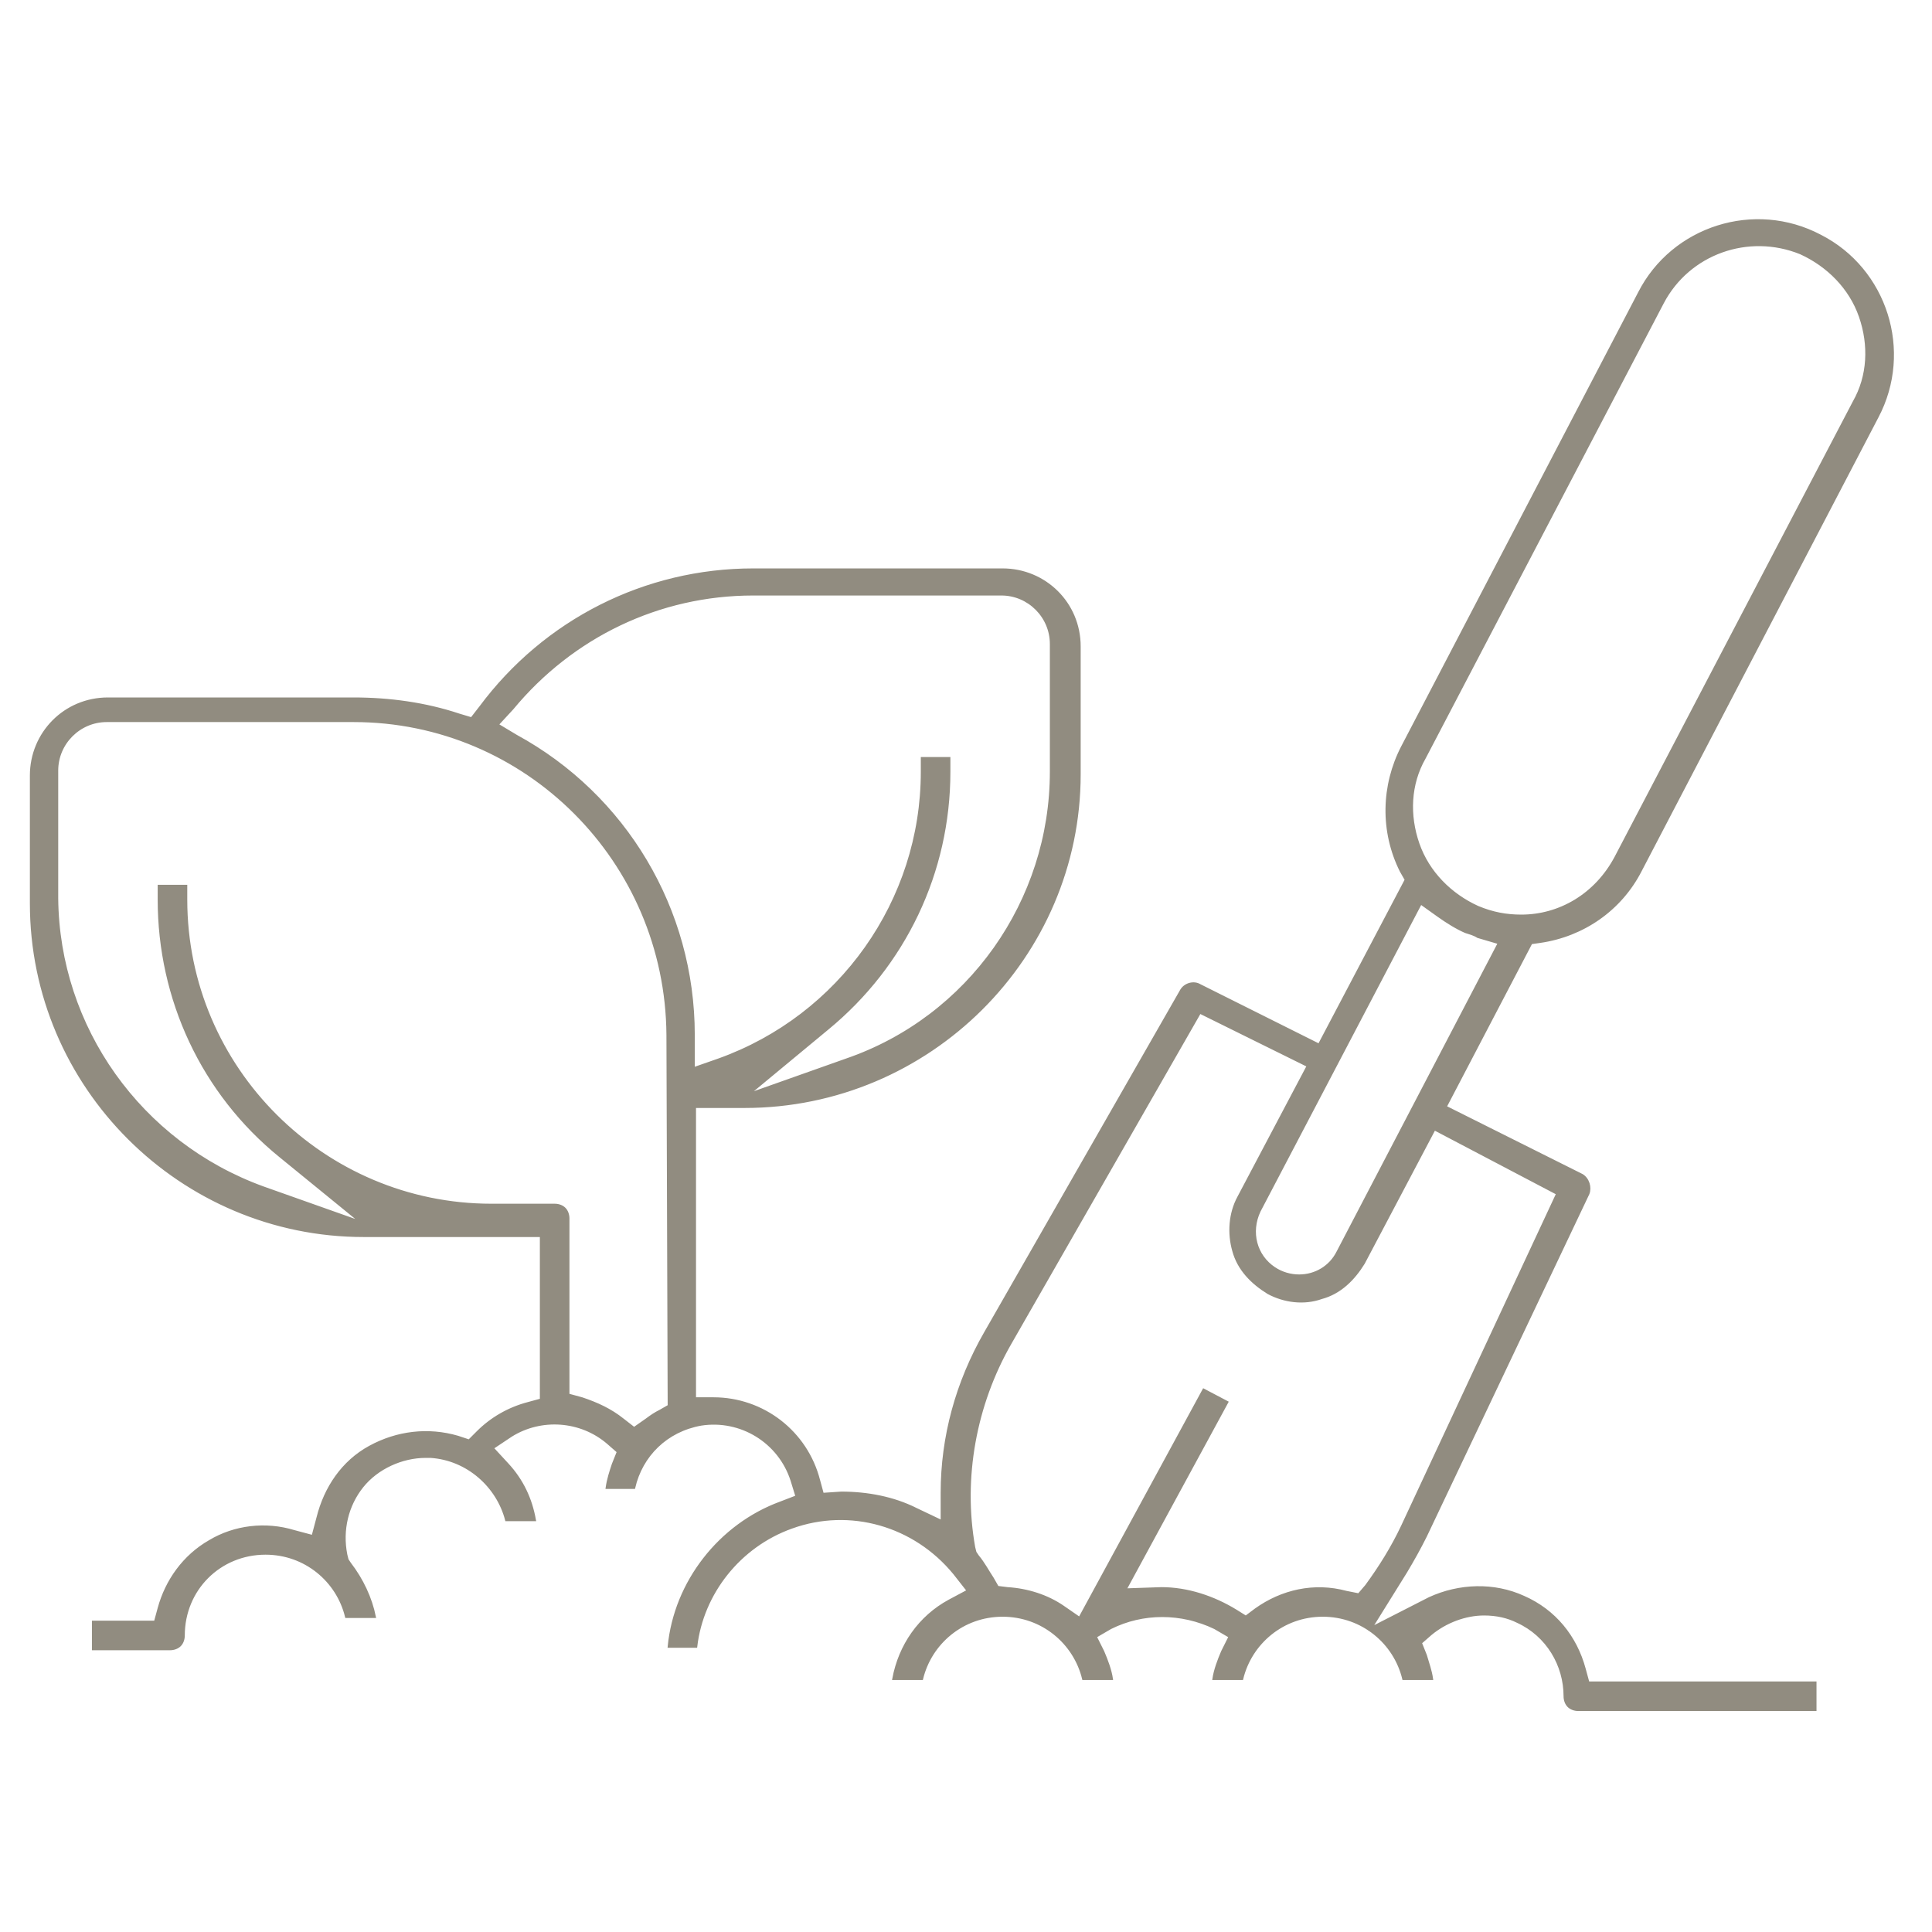
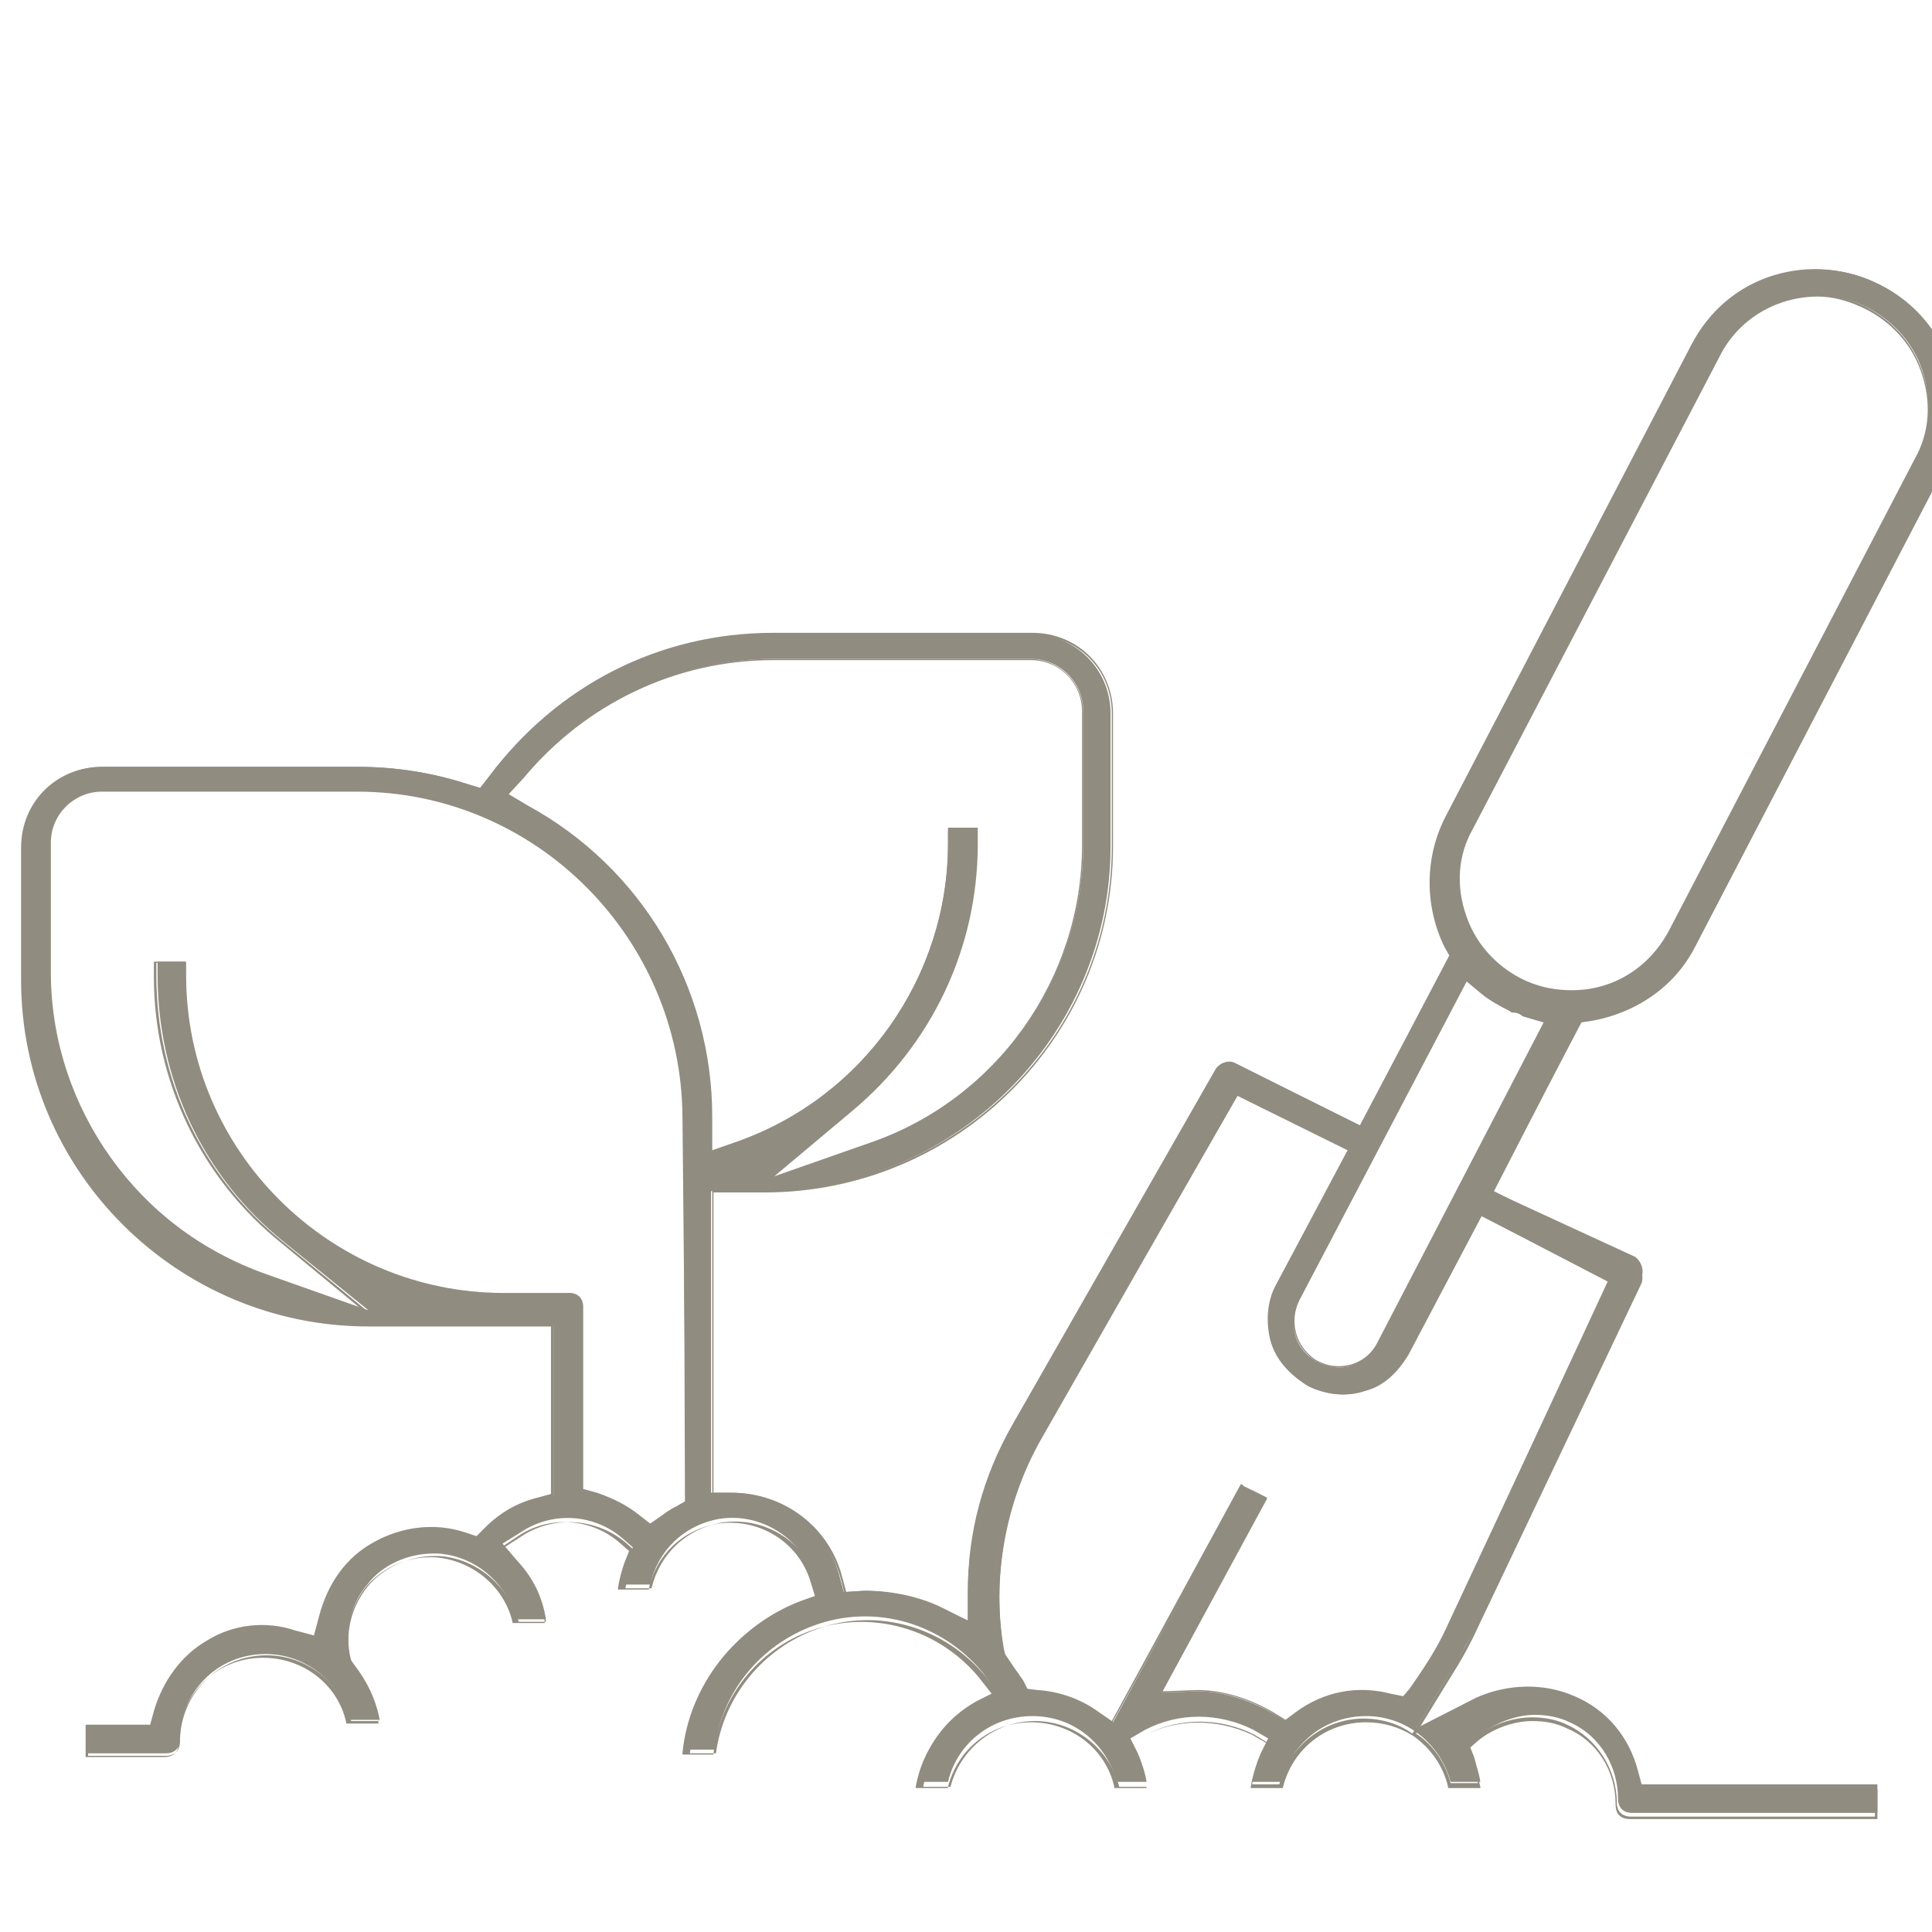
<svg xmlns="http://www.w3.org/2000/svg" version="1.1" id="Calque_1" x="0px" y="0px" viewBox="0 0 155.7 155.7" style="enable-background:new 0 0 155.7 155.7;" xml:space="preserve">
  <style type="text/css">
- 	.st0{fill:#918C80;stroke:#918C80;stroke-width:0.184;stroke-miterlimit:10;}
+ 	.st0{fill:#918C80;}
</style>
-   <path class="st0" d="M151.3,33.6c2.8-5.3,0.7-11.9-4.6-14.6c-5.3-2.8-11.9-0.7-14.6,4.6L113,60.2c-1.6,3.1-1.7,6.8-0.1,10l0.4,0.7  l-7,13.3l-9.6-4.8c-0.5-0.3-1.2-0.1-1.5,0.4l-15.8,27.6c-2.3,4-3.5,8.4-3.5,12.9v2.3l-2.1-1c-1.8-0.9-3.9-1.3-6-1.3l-1.5,0.1  l-0.3-1.1c-1-3.9-4.5-6.6-8.5-6.6h-1.5V89.2h4C74.9,89.2,87,77.1,87,62.4V52.1c0-3.5-2.8-6.2-6.2-6.2H60.8h-0.1  c-8.7,0-16.8,4.1-22,11.1l-0.7,0.9l-1-0.3c-2.7-0.9-5.6-1.3-8.5-1.3l0,0H8.7c-3.5,0-6.2,2.8-6.2,6.2v10.3  c0,14.8,12.1,26.8,26.8,26.8h14.3v13.2l-1.1,0.3c-1.5,0.4-2.9,1.2-4,2.3l-0.7,0.7l-0.9-0.3c-2.4-0.7-4.9-0.4-7.1,0.8  s-3.6,3.3-4.2,5.7l-0.4,1.5l-1.5-0.4c-2.3-0.7-4.8-0.4-6.8,0.8c-2.1,1.2-3.5,3.2-4.1,5.4l-0.3,1.1H7.5v2.2h6.2  c0.3,0,0.6-0.1,0.8-0.3c0.2-0.2,0.3-0.5,0.3-0.8c0-3.7,2.9-6.6,6.6-6.6c3.2,0,5.8,2.2,6.5,5.1h2.3c-0.3-1.5-1-3-2-4.3l-0.2-0.3  l-0.1-0.4c-0.4-2,0.1-4,1.3-5.5c1.2-1.5,3.2-2.4,5.1-2.4c0.1,0,0.2,0,0.4,0c3,0.2,5.4,2.4,6.1,5.1h2.3c-0.3-1.7-1-3.2-2.2-4.5  l-1.2-1.3l1.5-1c2.4-1.5,5.6-1.3,7.8,0.6l0.8,0.7l-0.4,1c-0.2,0.6-0.4,1.2-0.5,1.9h2.2c0.6-2.6,2.6-4.6,5.4-5.1  c3.2-0.5,6.3,1.4,7.3,4.5l0.4,1.3l-1.3,0.5c-4.9,1.8-8.5,6.4-9,11.6h2.2c0.5-4.3,3.5-8.1,7.7-9.6c4.7-1.7,9.9-0.2,13.1,3.7l1.1,1.4  l-1.5,0.8c-2.4,1.3-4,3.6-4.5,6.3h2.3c0.7-2.9,3.3-5.1,6.5-5.1s5.8,2.2,6.5,5.1h2.3c-0.1-0.7-0.4-1.5-0.7-2.2l-0.6-1.2l1.2-0.7  c2.6-1.3,5.7-1.3,8.4,0l1.2,0.7l-0.6,1.2c-0.3,0.7-0.6,1.5-0.7,2.2h2.3c0.7-2.9,3.3-5.1,6.5-5.1s5.8,2.2,6.5,5.1h2.3  c-0.1-0.7-0.3-1.2-0.5-1.9l-0.4-1l0.8-0.7c1.2-1,2.8-1.6,4.3-1.6c1,0,1.9,0.2,2.7,0.6c2.4,1.1,3.8,3.5,3.8,6c0,0.3,0.1,0.6,0.3,0.8  c0.2,0.2,0.5,0.3,0.8,0.3h19.1v-2.2h-18.3l-0.3-1.1c-0.7-2.6-2.4-4.7-4.9-5.8c-2.4-1.1-5.2-1-7.6,0.1l-4.7,2.4l2.8-4.5  c0.6-1,1.1-1.9,1.6-2.9L128,96.2c0.2-0.5,0-1.2-0.5-1.5l-11-5.5l6.9-13.2l0.7-0.1c3.5-0.5,6.5-2.6,8.1-5.7L151.3,33.6z M41.3,57.1  c4.8-5.8,11.8-9.2,19.4-9.2h0.1h19.9c2.2,0,4,1.8,4,4v10.3c0,10.4-6.6,19.8-16.5,23.2l-7.9,2.8l6.4-5.3c6.2-5.1,9.8-12.6,9.8-20.7  v-1.1h-2.2v1.1c0,10.4-6.6,19.7-16.4,23.2l-2,0.7v-2.7c0-10.1-5.5-19.3-14.3-24.1l-1.5-0.9L41.3,57.1z M53.9,113.3l-0.7,0.4  c-0.4,0.2-0.7,0.4-1.1,0.7l-1,0.7l-0.9-0.7c-1-0.8-2.1-1.3-3.3-1.7l-1.1-0.3V98.2c0-0.3-0.1-0.6-0.3-0.8c-0.2-0.2-0.5-0.3-0.8-0.3  h-5.1c-13.5,0-24.6-11-24.6-24.6v-1.1h-2.2v1.1c0,8,3.5,15.6,9.8,20.7l6.5,5.3l-7.9-2.8C11.3,92.1,4.7,82.8,4.6,72.4V62.1  c0-2.2,1.8-4,4-4h19.9c13.9,0,25.2,11.3,25.3,25.3L53.9,113.3L53.9,113.3z M125.5,96.2L113,123c-0.8,1.7-1.8,3.3-2.9,4.8l-0.6,0.7  l-1-0.2c-2.6-0.7-5.2-0.1-7.3,1.4l-0.8,0.6l-0.8-0.5c-1.8-1.1-3.9-1.8-6-1.8l0,0l-2.9,0.1l8.2-15.1l-1.9-1L87,130.4l-1.3-0.9  c-1.3-0.9-2.9-1.4-4.5-1.5l-0.8-0.1l-0.4-0.7c-0.4-0.6-0.7-1.2-1.2-1.8l-0.2-0.3l-0.1-0.4c-1-5.6,0.1-11.5,2.9-16.4l15.3-26.7  l8.7,4.3l-5.6,10.6c-0.7,1.3-0.8,2.9-0.4,4.3c0.4,1.5,1.5,2.6,2.8,3.4c1.3,0.7,2.9,0.9,4.3,0.4c1.5-0.4,2.6-1.5,3.4-2.8l5.7-10.8  L125.5,96.2z M107.8,100.9L107.8,100.9c-0.6,1.2-1.8,1.9-3.1,1.9c-0.7,0-1.4-0.2-2-0.6c-1.5-1-2-2.9-1.2-4.6l13-24.8l1.4,1  c0.7,0.5,1.5,1,2.2,1.3c0.3,0.1,0.7,0.2,1,0.4l1.7,0.5L107.8,100.9z M122.6,73.8c-1.2,0-2.3-0.2-3.5-0.7l0,0c-2.2-1-4-2.8-4.8-5.1  s-0.7-4.8,0.5-6.9l19.2-36.7c2.1-4,6.9-5.7,11.1-4c2.2,1,4,2.8,4.8,5.1s0.7,4.8-0.5,6.9l-19.2,36.7  C128.6,72.1,125.7,73.8,122.6,73.8z" />
+   <g>
+     <path class="st0" d="M156.4,38.2c2.9-5.5,0.7-12.4-4.8-15.2c-5.5-2.9-12.4-0.7-15.2,4.8l-19.8,38c-1.7,3.2-1.8,7.1-0.1,10.4   l0.4,0.7l-7.3,13.8l-10-5c-0.5-0.3-1.2-0.1-1.6,0.4l-16.4,28.7c-2.4,4.2-3.6,8.7-3.6,13.4v2.4l-2.2-1c-1.9-0.9-4.1-1.4-6.2-1.4   l-1.6,0.1l-0.3-1.1c-1-4.1-4.7-6.9-8.8-6.9h-1.6V96h4.2c15.5,0,28-12.6,28-27.8V57.5c0-3.6-2.9-6.4-6.4-6.4H62.4h-0.1   c-9,0-17.5,4.3-22.9,11.5l-0.7,0.9l-1-0.3c-2.8-0.9-5.8-1.4-8.8-1.4l0,0H8.3c-3.6,0-6.4,2.9-6.4,6.4V79c0,15.4,12.6,27.8,27.8,27.8   h14.9v13.7l-1.1,0.3c-1.6,0.4-3,1.2-4.2,2.4l-0.7,0.7l-0.9-0.3c-2.5-0.7-5.1-0.4-7.4,0.8s-3.7,3.4-4.4,5.9l-0.4,1.6l-1.6-0.4   c-2.4-0.7-5-0.4-7.1,0.8c-2.2,1.2-3.6,3.3-4.3,5.6l-0.3,1.1H7v2.3h6.4c0.3,0,0.6-0.1,0.8-0.3c0.2-0.2,0.3-0.5,0.3-0.8   c0-3.8,3-6.9,6.9-6.9c3.3,0,6,2.3,6.8,5.3h2.4c-0.3-1.6-1-3.1-2.1-4.5l-0.2-0.3l-0.1-0.4c-0.4-2.1,0.1-4.2,1.4-5.7   c1.2-1.6,3.3-2.5,5.3-2.5c0.1,0,0.2,0,0.4,0c3.1,0.2,5.6,2.5,6.3,5.3H44c-0.3-1.8-1-3.3-2.3-4.7l-1.2-1.4l1.6-1   c2.5-1.6,5.8-1.4,8.1,0.6l0.8,0.7l-0.4,1c-0.2,0.6-0.4,1.2-0.5,2h2.3c0.6-2.7,2.7-4.8,5.6-5.3c3.3-0.5,6.5,1.5,7.6,4.7l0.4,1.4   l-1.4,0.5c-5.1,1.9-8.8,6.6-9.3,12h2.3c0.5-4.5,3.6-8.4,8-10c4.9-1.8,10.3-0.2,13.6,3.8l1.1,1.5l-1.6,0.8c-2.5,1.4-4.2,3.7-4.7,6.5   h2.4c0.7-3,3.4-5.3,6.8-5.3s6,2.3,6.8,5.3h2.4c-0.1-0.7-0.4-1.6-0.7-2.3l-0.6-1.2l1.2-0.7c2.7-1.4,5.9-1.4,8.7,0l1.2,0.7l-0.6,1.2   c-0.3,0.7-0.6,1.6-0.7,2.3h2.4c0.7-3,3.4-5.3,6.8-5.3c3.3,0,6,2.3,6.8,5.3h2.4c-0.1-0.7-0.3-1.2-0.5-2l-0.4-1l0.8-0.7   c1.2-1,2.9-1.7,4.5-1.7c1,0,2,0.2,2.8,0.6c2.5,1.1,3.9,3.6,3.9,6.2c0,0.3,0.1,0.6,0.3,0.8c0.2,0.2,0.5,0.3,0.8,0.3h19.8v-2.3h-19   l-0.3-1.1c-0.7-2.7-2.5-4.9-5.1-6c-2.5-1.1-5.4-1-7.9,0.1l-4.9,2.5l2.9-4.7c0.6-1,1.1-2,1.7-3l13.6-28.7c0.2-0.5,0-1.2-0.5-1.6   L120.3,96l7.2-13.7l0.7-0.1c3.6-0.5,6.8-2.7,8.4-5.9L156.4,38.2z M42.1,62.7c5-6,12.3-9.6,20.2-9.6h0.1h20.7c2.3,0,4.2,1.9,4.2,4.2   V68c0,10.8-6.9,20.6-17.1,24.1L61.9,95l6.6-5.5C75,84.2,78.7,76.4,78.7,68v-1.1h-2.3V68c0,10.8-6.9,20.5-17,24.1l-2.1,0.7V90   c0-10.5-5.7-20-14.9-25L40.9,64L42.1,62.7z M55.2,121l-0.7,0.4c-0.4,0.2-0.7,0.4-1.1,0.7l-1,0.7l-0.9-0.7c-1-0.8-2.2-1.4-3.4-1.8   l-1.1-0.3v-14.7c0-0.3-0.1-0.6-0.3-0.8s-0.5-0.3-0.8-0.3h-5.3c-14,0-25.6-11.4-25.6-25.6v-1.1h-2.3v1.1c0,8.3,3.6,16.2,10.2,21.5   l6.8,5.5l-8.2-2.9C11,99,4.1,89.4,4,78.5V67.8c0-2.3,1.9-4.2,4.2-4.2h20.7C43.3,63.7,55,75.4,55.1,90L55.2,121L55.2,121z    M129.6,103.3l-13,27.8c-0.8,1.8-1.9,3.4-3,5l-0.6,0.7l-1-0.2c-2.7-0.7-5.4-0.1-7.6,1.5l-0.8,0.6l-0.8-0.5   c-1.9-1.1-4.1-1.9-6.2-1.9l0,0l-3,0.1l8.5-15.7l-2-1l-10.4,19.1l-1.4-0.9c-1.4-0.9-3-1.5-4.7-1.6l-0.8-0.1l-0.4-0.7   c-0.4-0.6-0.7-1.2-1.2-1.9l-0.2-0.3l-0.1-0.4c-1-5.8,0.1-11.9,3-17l15.9-27.7l9,4.5l-5.8,11c-0.7,1.4-0.8,3-0.4,4.5   c0.4,1.6,1.6,2.7,2.9,3.5c1.4,0.7,3,0.9,4.5,0.4c1.6-0.4,2.7-1.6,3.5-2.9l5.9-11.2L129.6,103.3z M111.2,108.2L111.2,108.2   c-0.6,1.2-1.9,2-3.2,2c-0.7,0-1.5-0.2-2.1-0.6c-1.6-1-2.1-3-1.2-4.8L118.2,79l1.5,1c0.7,0.5,1.6,1,2.3,1.4c0.3,0.1,0.7,0.2,1,0.4   l1.8,0.5L111.2,108.2z M126.6,80c-1.2,0-2.4-0.2-3.6-0.7l0,0c-2.3-1-4.2-2.9-5-5.3s-0.7-5,0.5-7.2l19.9-38.1   c2.2-4.2,7.2-5.9,11.5-4.2c2.3,1,4.2,2.9,5,5.3c0.8,2.4,0.7,5-0.5,7.2l-19.9,38.1C132.8,78.2,129.8,80,126.6,80z" />
+     <path class="st0" d="M151.3,146.6h-19.9c-0.4,0-0.7-0.1-0.9-0.3c-0.2-0.2-0.3-0.5-0.3-0.9c0-2.7-1.5-5.1-3.9-6.1   c-0.8-0.4-1.7-0.6-2.8-0.6c-1.5,0-3.2,0.6-4.4,1.6l-0.8,0.7l0.4,1c0.1,0.2,0.1,0.4,0.2,0.6c0.1,0.5,0.3,0.9,0.4,1.4l0,0.1h-2.6   l0-0.1c-0.4-1.7-1.4-3.1-2.8-4.1l0,0l0,0c-1.1-0.7-2.4-1.1-3.8-1.1c-3.2,0-5.9,2.1-6.7,5.2l0,0.1h-2.6l0-0.1   c0.1-0.8,0.5-1.7,0.7-2.3l0.6-1.2l-1.2-0.7c-2.8-1.3-5.9-1.3-8.6,0l-1.2,0.7l0.6,1.2c0.4,1,0.6,1.7,0.7,2.3l0,0.1h-2.6l0-0.1   c-0.7-3.1-3.5-5.2-6.7-5.2c-3.2,0-5.9,2.1-6.7,5.2l0,0.1h-2.6l0-0.1c0.5-2.9,2.3-5.3,4.7-6.6l1.5-0.8l-1.1-1.4   c-3.3-4-8.7-5.5-13.5-3.8c-4.3,1.5-7.4,5.4-7.9,9.9l0,0.1h-2.5l0-0.1c0.5-5.4,4.3-10.3,9.4-12.1l1.3-0.5l-0.4-1.3   c-1-3.2-4.2-5.1-7.5-4.6c-2.8,0.5-4.9,2.5-5.5,5.2l0,0.1h-2.5l0-0.1c0.1-0.7,0.3-1.4,0.5-2l0.4-1l-0.8-0.7c-2.2-1.9-5.5-2.2-8-0.6   l-1.5,1l1.2,1.3c1.2,1.3,2,2.9,2.3,4.7l0,0.1h-2.6l0-0.1c-0.7-2.9-3.3-5-6.3-5.2h-0.4c-2,0-4,1-5.2,2.5c-1.2,1.6-1.7,3.6-1.3,5.6   l0.1,0.4l0.2,0.3c1.1,1.4,1.8,2.9,2.1,4.5l0,0.1h-2.6l0-0.1c-0.7-3.1-3.5-5.2-6.7-5.2c-3.8,0-6.8,3-6.8,6.8c0,0.4-0.1,0.7-0.3,0.9   c-0.2,0.2-0.5,0.3-0.9,0.3H6.9V139h5.2l0.3-1.1c0.7-2.4,2.2-4.5,4.3-5.7c2.1-1.3,4.7-1.6,7.1-0.8l1.5,0.4l0.4-1.5   c0.7-2.7,2.2-4.8,4.4-6c2.3-1.3,5-1.6,7.4-0.8l0.9,0.3l0.7-0.7c1.2-1.2,2.6-2,4.2-2.4l1.1-0.3v-13.5H29.7   C14.3,106.9,1.7,94.4,1.7,79V68.3c0-3.7,2.9-6.5,6.5-6.5h20.6c3.2,0,6.2,0.5,8.9,1.4l1,0.3l0.7-0.9c5.5-7.4,13.8-11.6,22.9-11.6   h20.9c3.7,0,6.5,2.9,6.5,6.5v10.7c0,15.4-12.6,27.9-28.1,27.9h-4.1v24.2H59c4.2,0,7.9,2.8,8.9,6.9l0.3,1.1l1.5-0.1   c2.3,0,4.5,0.5,6.3,1.4l2,1v-2.2c0-4.6,1.3-9.3,3.6-13.4L98,86.2c0.3-0.6,1.1-0.8,1.7-0.4l9.9,4.9l7.2-13.7l-0.4-0.7   c-1.6-3.3-1.6-7.2,0.1-10.5l19.8-38c1.4-2.7,3.7-4.7,6.6-5.6c2.9-0.9,6-0.6,8.7,0.8c2.7,1.4,4.7,3.7,5.6,6.6c0.9,2.9,0.6,6-0.8,8.7   l-19.8,38c-1.7,3.2-4.8,5.4-8.5,6l-0.7,0.1L120.4,96l11.3,5.7c0.5,0.3,0.8,1.1,0.6,1.7L118.7,132c-0.5,1-1,1.9-1.7,3l-2.7,4.4   l4.6-2.3c2.6-1.2,5.5-1.2,8-0.1c2.6,1.1,4.4,3.3,5.1,6.1l0.3,1.1h19V146.6z M123.5,138.4c1,0,2,0.2,2.8,0.6c2.4,1.1,4,3.6,4,6.3   c0,0.3,0.1,0.6,0.3,0.8c0.2,0.2,0.5,0.3,0.8,0.3h19.7v-2.1h-19l-0.3-1.2c-0.7-2.7-2.5-4.9-5-6c-2.4-1.1-5.3-1.1-7.8,0.1l-4.9,2.5   c1.4,0.9,2.4,2.4,2.8,4h2.2c-0.1-0.5-0.2-0.9-0.3-1.3c-0.1-0.2-0.1-0.4-0.2-0.6l-0.4-1.1l0.9-0.8   C120.2,139,121.9,138.4,123.5,138.4z M100.9,143.8h2.2c0.8-3.1,3.6-5.3,6.8-5.3c1.4,0,2.8,0.4,3.9,1.2l0.1-0.1l2.9-4.7   c0.6-1.1,1.2-2,1.7-3l13.6-28.7c0.2-0.5,0-1.2-0.5-1.4L120.1,96l0-0.1l7.2-13.8l0.8-0.1c3.6-0.5,6.7-2.7,8.3-5.9l19.8-38   c1.4-2.6,1.7-5.7,0.8-8.5c-0.9-2.9-2.9-5.2-5.5-6.5c-2.6-1.4-5.7-1.7-8.5-0.8c-2.9,0.9-5.2,2.9-6.5,5.5l-19.8,38   c-1.7,3.2-1.7,7.1-0.1,10.3L117,77l0,0l-7.3,13.9l-0.1,0l-10-5c-0.5-0.3-1.1-0.1-1.4,0.4L81.8,115c-2.4,4.1-3.6,8.7-3.6,13.4v2.5   l-2.3-1.1c-1.8-0.9-3.9-1.3-6.2-1.3l-1.6,0.1l-0.3-1.2c-1-4-4.6-6.8-8.7-6.8h-1.7V95.9h4.3c15.4,0,27.9-12.4,27.9-27.7V57.5   c0-3.6-2.8-6.3-6.3-6.3H62.3c-9,0-17.3,4.2-22.8,11.5l-0.8,1l-1.1-0.3c-2.7-0.9-5.6-1.3-8.8-1.3H8.3c-3.6,0-6.3,2.8-6.3,6.3V79   c0,15.3,12.4,27.7,27.7,27.7h14.9v13.9l-1.2,0.3c-1.6,0.4-3,1.2-4.1,2.4l-0.8,0.8l-1-0.3c-2.4-0.7-5-0.4-7.3,0.8   c-2.1,1.2-3.7,3.2-4.3,5.9l-0.4,1.7l-1.6-0.4c-2.4-0.7-4.9-0.4-7,0.8c-2.1,1.2-3.6,3.2-4.2,5.6l-0.3,1.2H7.1v2.1h6.3   c0.3,0,0.6-0.1,0.8-0.3c0.2-0.2,0.3-0.5,0.3-0.8c0-3.9,3.1-7,7-7c3.2,0,6,2.2,6.8,5.3h2.2c-0.3-1.5-1-3-2-4.3l-0.2-0.3l-0.1-0.4   c-0.4-2.1,0.1-4.2,1.4-5.8c1.2-1.5,3.3-2.5,5.4-2.5h0.4c3,0.2,5.6,2.4,6.4,5.3h2.2c-0.3-1.8-1.1-3.2-2.2-4.5l-1.3-1.4l1.7-1.1   c2.6-1.6,5.9-1.3,8.2,0.6l0.9,0.8l-0.4,1.1c-0.2,0.6-0.4,1.2-0.5,1.8h2.1c0.7-2.8,2.8-4.8,5.7-5.3c3.4-0.5,6.6,1.5,7.7,4.7l0.4,1.4   l-1.4,0.6c-5,1.8-8.7,6.6-9.3,11.9h2.1c0.6-4.5,3.7-8.4,8.1-10c4.9-1.8,10.4-0.2,13.7,3.9l1.2,1.5l-1.7,0.9   c-2.4,1.3-4.1,3.6-4.6,6.4h2.2c0.8-3.1,3.6-5.3,6.8-5.3c3.2,0,6,2.2,6.8,5.3h2.2c-0.1-0.6-0.3-1.3-0.7-2.2l-0.7-1.3l0.1,0l1.2-0.7   c2.8-1.4,6-1.4,8.8,0l1.3,0.8l-0.7,1.3C101.4,142.2,101.1,143,100.9,143.8z M89.6,138.9l-1.4-1c-1.3-0.9-2.9-1.4-4.6-1.5l-0.9-0.1   l-0.4-0.8c-0.1-0.2-0.3-0.4-0.4-0.6c-0.2-0.4-0.5-0.8-0.8-1.2l-0.2-0.3l-0.1-0.4c-1-5.7,0.1-12,3-17.1L99.7,88l0.1,0l9.1,4.5l0,0.1   l-5.8,11c-0.7,1.3-0.8,2.9-0.4,4.4c0.4,1.4,1.3,2.5,2.9,3.5c1.4,0.7,3,0.9,4.4,0.4c1.4-0.4,2.5-1.3,3.5-2.9l6-11.3l10.4,5.5l0,0.1   l-13,27.8c-0.8,1.7-1.8,3.3-3,5l-0.7,0.8l-1.1-0.2c-2.6-0.7-5.2-0.2-7.5,1.4l-0.9,0.7l-0.9-0.6c-2-1.2-4.1-1.9-6.2-1.9l-3.2,0.1   l0.1-0.1l8.5-15.6l-1.8-1L89.6,138.9z M82.8,136.1l0.8,0.1c1.7,0.1,3.4,0.7,4.7,1.6l1.3,0.9l10.4-19.1l2.1,1.1l0,0.1l-8.4,15.5   l2.8-0.1c2.1,0,4.3,0.7,6.3,1.9l0.8,0.5l0.8-0.6c2.3-1.7,5-2.2,7.7-1.5l1,0.2l0.6-0.7c1.2-1.7,2.2-3.3,3-5l12.9-27.8L119.4,98   l-5.9,11.1c-1,1.6-2.2,2.6-3.6,3c-1.4,0.5-3.1,0.3-4.5-0.4c-1.6-1-2.6-2.2-3-3.6c-0.4-1.5-0.3-3.2,0.4-4.5l5.8-10.9l-8.9-4.4   l-15.8,27.7c-2.9,5.1-4,11.3-3,17l0.1,0.4l0.2,0.3c0.3,0.4,0.6,0.8,0.9,1.2c0.1,0.2,0.3,0.4,0.4,0.6L82.8,136.1z M52.3,123l-1-0.8   c-0.9-0.7-2-1.3-3.4-1.8l-1.2-0.3v-14.8c0-0.3-0.1-0.6-0.3-0.8c-0.2-0.2-0.5-0.3-0.8-0.3h-5.3c-14.1,0-25.6-11.5-25.6-25.6v-1h-2.1   v1c0,8.4,3.7,16.2,10.1,21.4l7.2,5.9l-8.7-3.1c-5.1-1.8-9.4-5.1-12.5-9.5C5.6,89,4,83.9,3.9,78.5V67.8c0-2.3,1.9-4.3,4.3-4.3h20.7   c7,0,13.6,2.7,18.6,7.7c5,5,7.7,11.6,7.8,18.7l0.1,31.1l-0.8,0.4c-0.4,0.2-0.7,0.4-1.1,0.7L52.3,123z M46.9,120l1.1,0.3   c1.5,0.5,2.5,1,3.5,1.8l0.9,0.7l1-0.7c0.4-0.3,0.7-0.5,1.2-0.7l0.7-0.4L55,90c-0.1-14.4-11.8-26.2-26.2-26.2H8.2   c-2.2,0-4.1,1.8-4.1,4.1v10.7c0.1,10.7,7,20.4,17.2,24.1l7.7,2.7l-6.3-5.2C16.2,95,12.4,87.1,12.4,78.7v-1.2h2.5v1.2   c0,14,11.4,25.5,25.5,25.5h5.3c0.4,0,0.7,0.1,0.9,0.3c0.2,0.2,0.3,0.5,0.3,0.9V120z M108,110.2c-0.8,0-1.5-0.2-2.1-0.6   c-1.6-1.1-2.1-3.1-1.3-4.9l13.6-25.9l1.5,1.1c0.6,0.4,1.5,1,2.3,1.3c0.1,0,0.1,0,0.2,0.1c0.3,0.1,0.6,0.2,0.9,0.4l1.9,0.5l-13.6,26   C110.7,109.4,109.4,110.2,108,110.2z M118.2,79.1l-13.5,25.7c-0.8,1.7-0.3,3.6,1.2,4.7c0.6,0.4,1.3,0.6,2,0.6   c1.3,0,2.5-0.7,3.1-1.9l0,0l13.4-25.8l-1.7-0.5c-0.2-0.2-0.5-0.3-0.8-0.3c-0.1,0-0.1,0-0.2-0.1c-0.8-0.4-1.7-0.9-2.3-1.4   L118.2,79.1z M61.4,95.2l7.1-5.8c6.4-5.3,10.1-13.1,10.1-21.4v-1h-2.1v1c0,10.8-6.9,20.5-17.1,24.2l-2.2,0.8V90   c0-10.4-5.7-20-14.8-24.9l-1.7-1l1.3-1.4c5-6.1,12.4-9.6,20.2-9.6h20.8c2.3,0,4.3,1.9,4.3,4.3V68c0,10.9-6.9,20.7-17.2,24.2   L61.4,95.2z M76.3,66.7h2.5V68c0,8.4-3.7,16.2-10.2,21.6l-6.2,5.2l7.7-2.7c10.2-3.5,17.1-13.2,17.1-24V57.3c0-2.2-1.8-4.1-4.1-4.1   H62.3c-7.8,0-15.1,3.5-20.1,9.5l0,0L41,64l1.5,0.9c9.2,5,14.9,14.6,14.9,25.1v2.7l2-0.7c10.2-3.6,17-13.3,17-24V66.7z M126.6,80.1   c-1.3,0-2.5-0.2-3.7-0.7c-2.4-1.1-4.2-3-5-5.4c-0.9-2.5-0.7-5.1,0.5-7.2l19.9-38.1c2.2-4.2,7.2-6,11.6-4.2c2.4,1.1,4.2,3,5,5.4   c0.9,2.5,0.7,5.1-0.5,7.2l-19.9,38.1C132.9,78.3,129.9,80.1,126.6,80.1z M146.5,23.9c-3.3,0-6.4,1.8-7.9,4.8l-19.9,38.1   c-1.2,2.1-1.4,4.6-0.5,7.1c0.8,2.3,2.6,4.2,4.9,5.2c1.2,0.5,2.3,0.7,3.6,0.7c3.3,0,6.2-1.8,7.8-4.8L154.3,37   c1.2-2.1,1.4-4.6,0.5-7.1c-0.8-2.3-2.6-4.2-4.9-5.2C148.8,24.2,147.6,23.9,146.5,23.9z" />
+   </g>
</svg>
